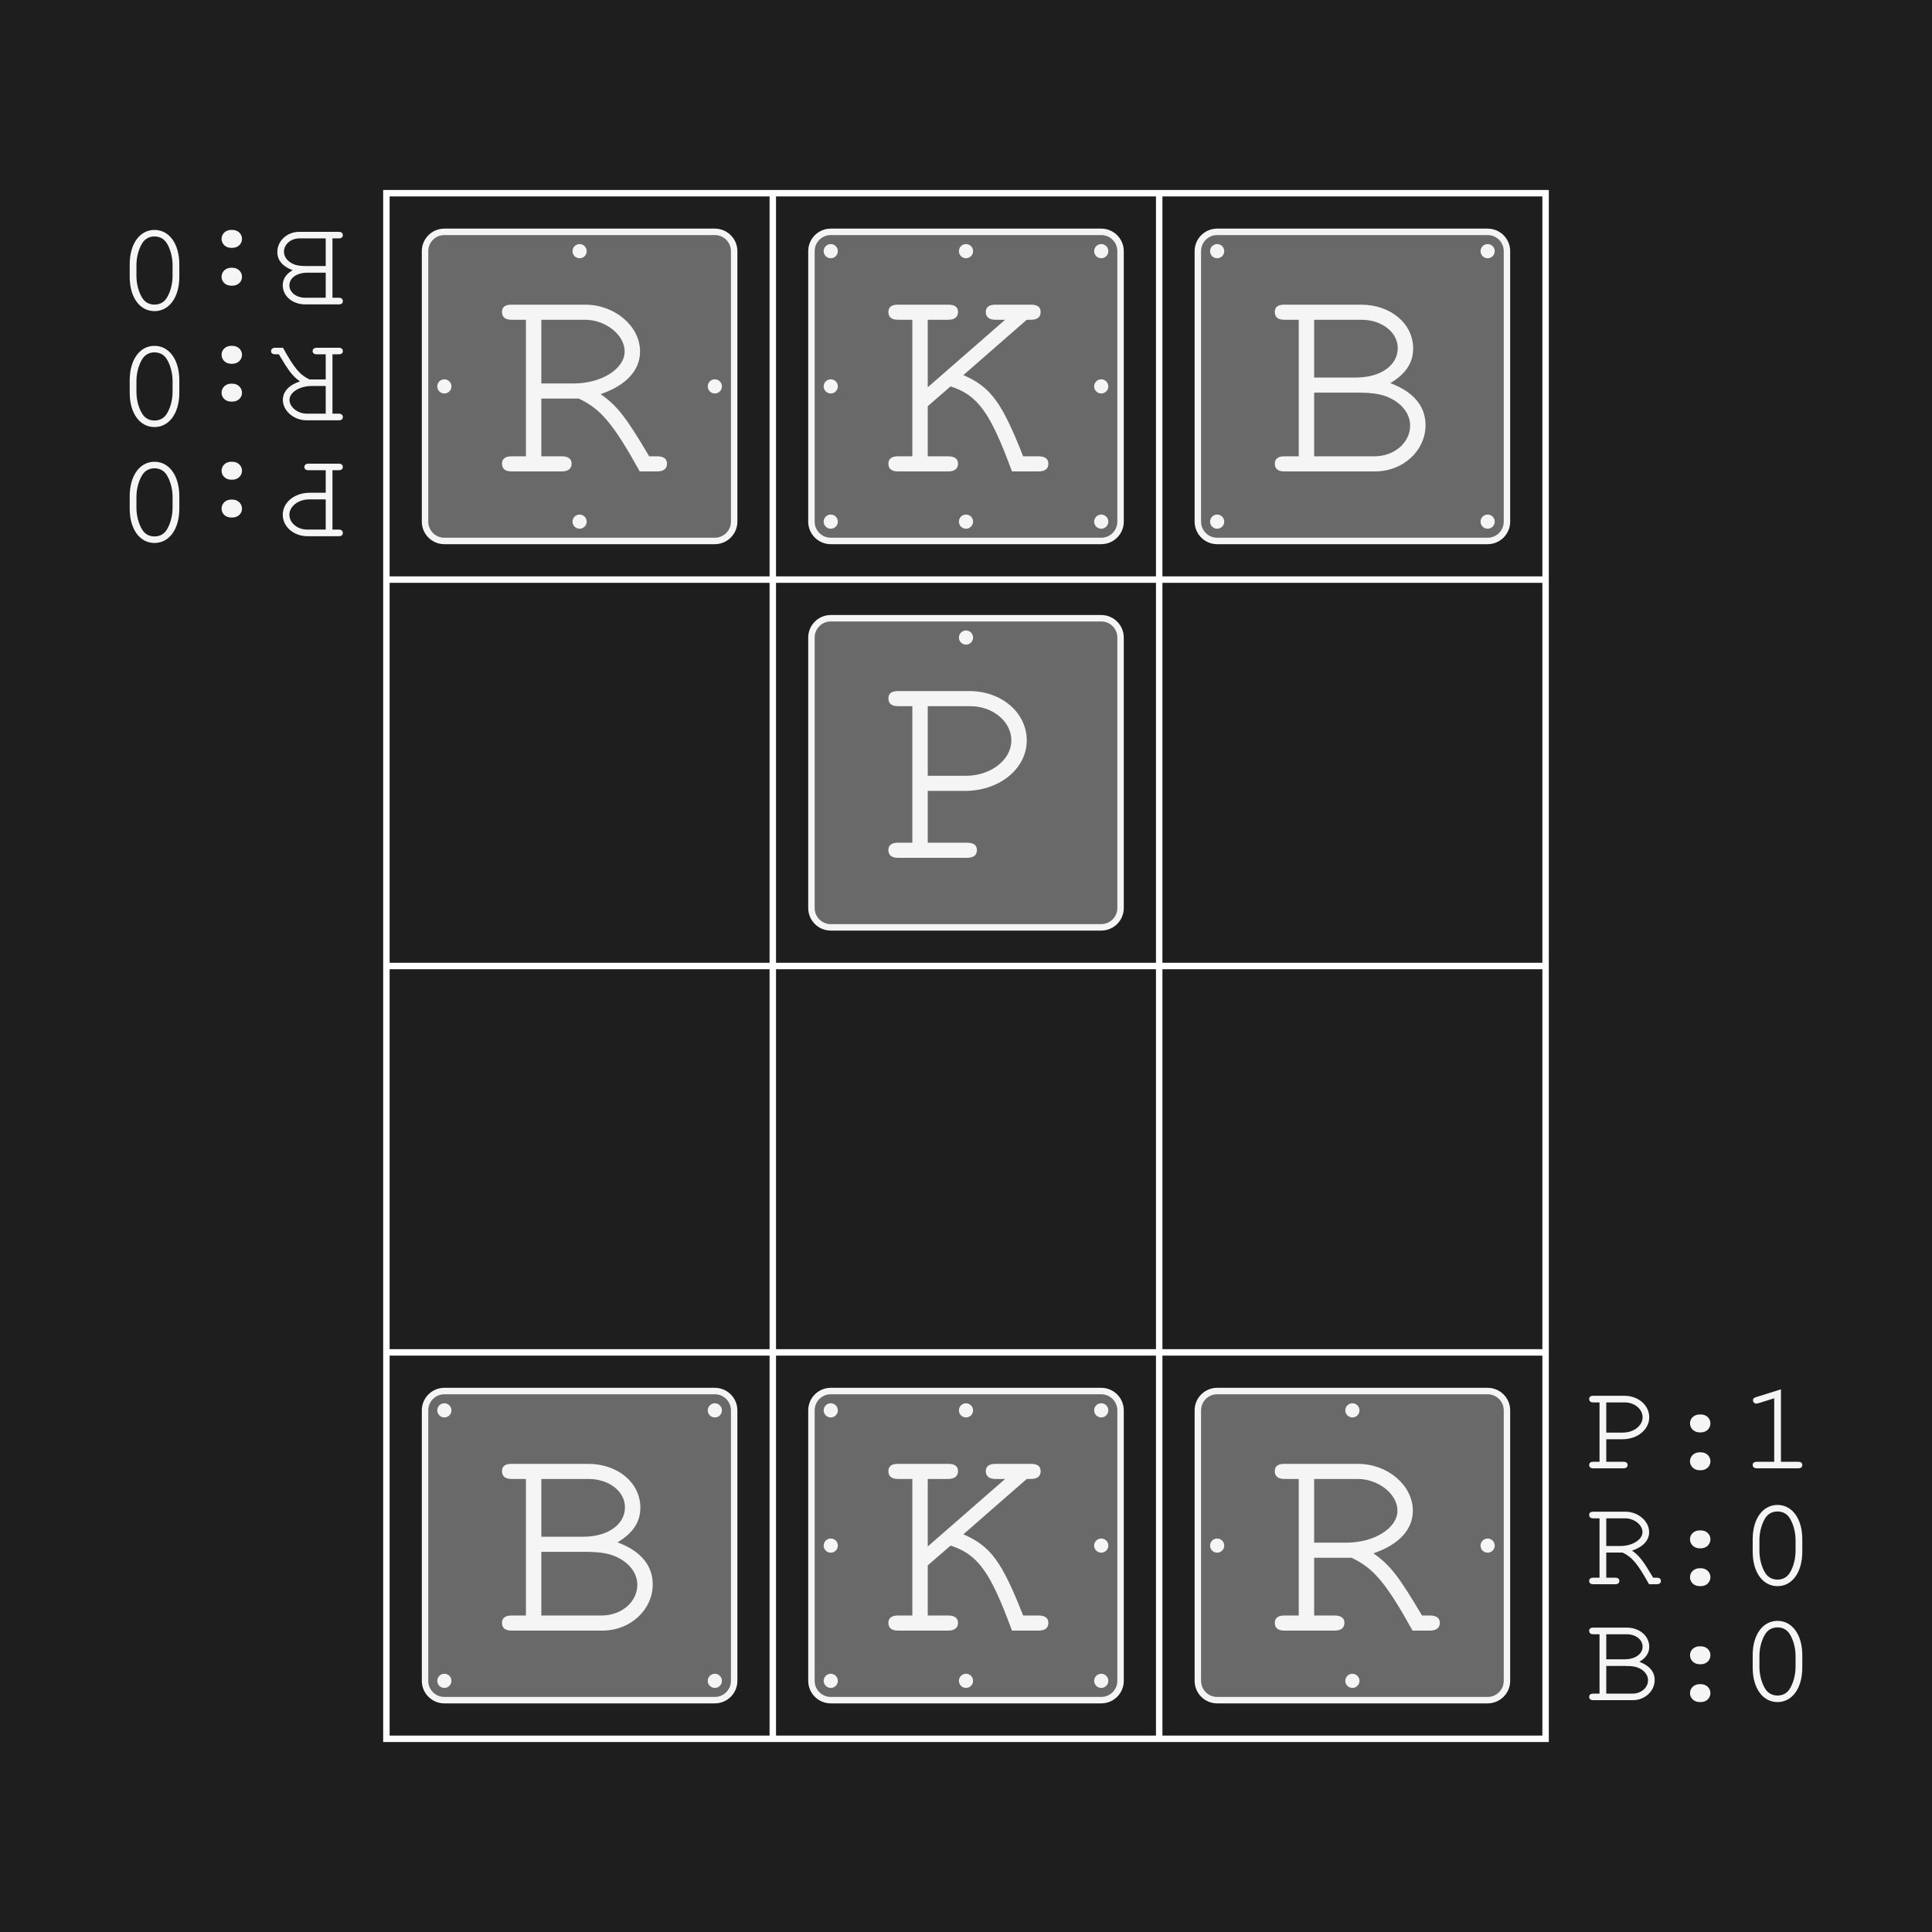
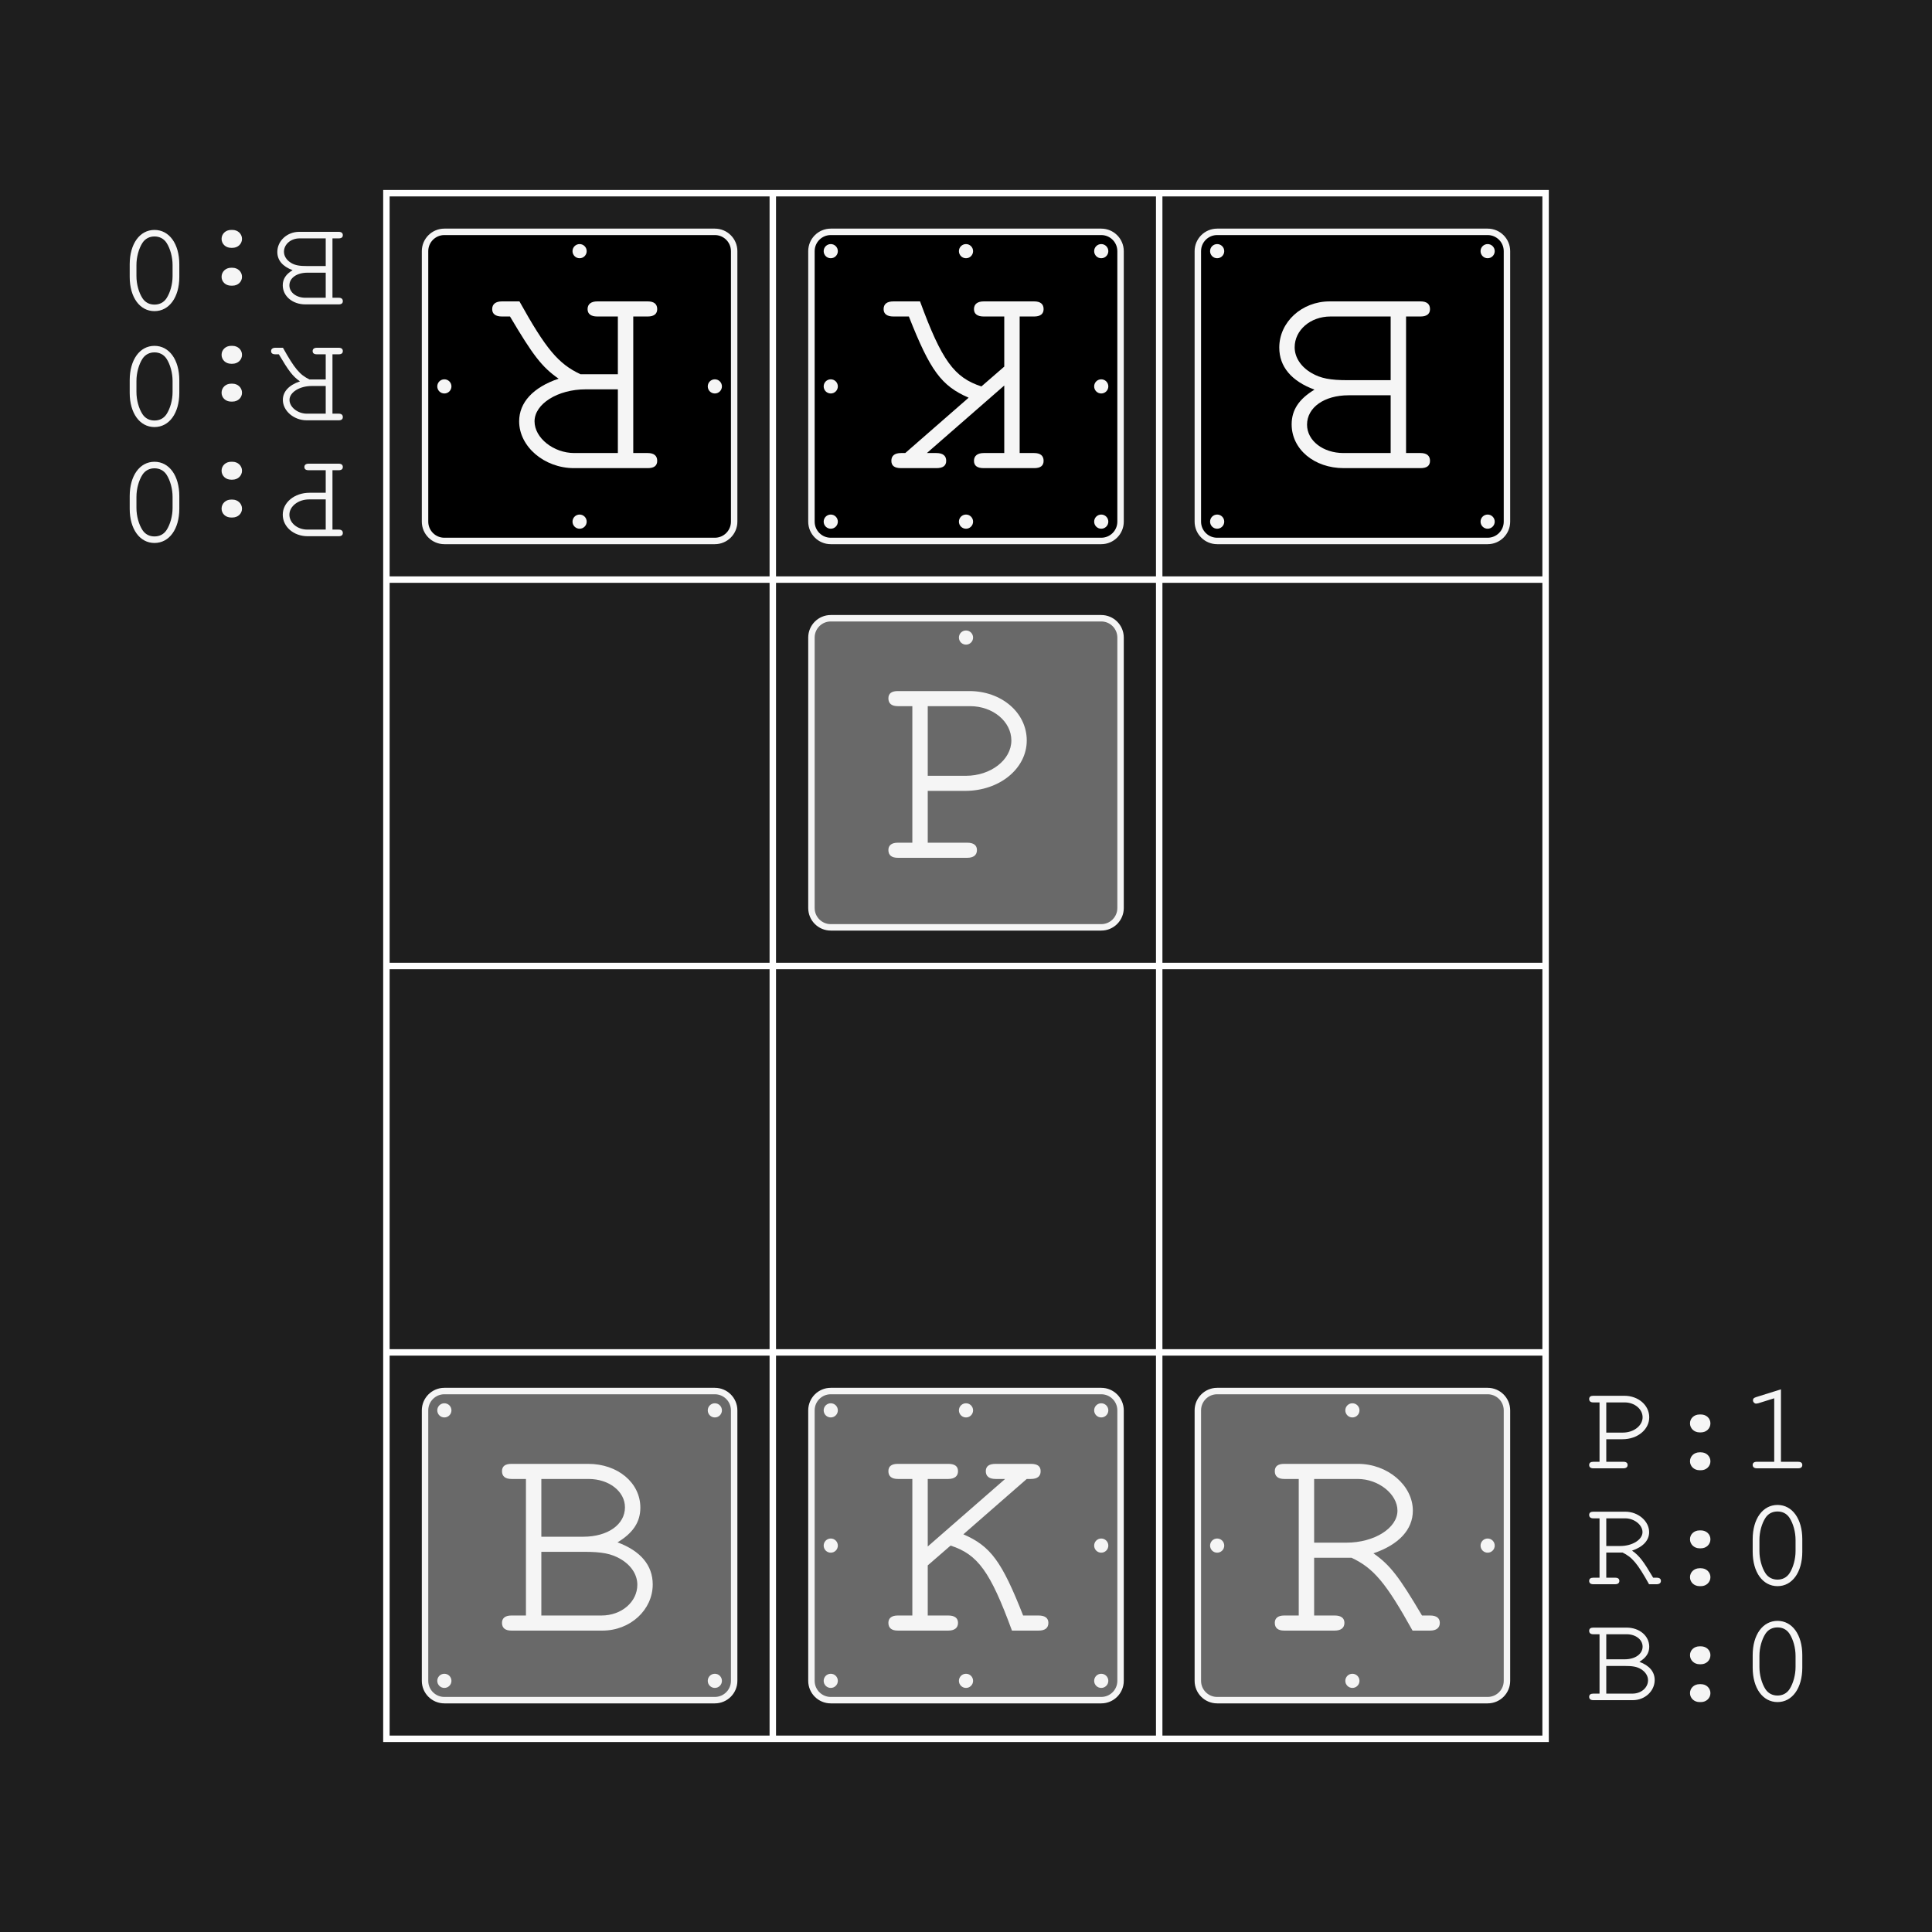
<svg xmlns="http://www.w3.org/2000/svg" baseProfile="full" height="300.0" version="1.1" width="300.0">
  <defs />
  <rect fill="#1e1e1e" height="300" width="300" x="0" y="0" />
  <g transform="scale(1.0)">
    <rect fill="#1e1e1e" height="300" width="300" x="0" y="0" />
    <g transform="translate(30.0,0) translate(30.0,30.0)">
      <g id="hlines" stroke="white">
        <line x1="0" x2="180" y1="60" y2="60" />
        <line x1="0" x2="180" y1="120" y2="120" />
        <line x1="0" x2="180" y1="180" y2="180" />
      </g>
      <g id="vline" stroke="white">
        <line x1="60" x2="60" y1="0" y2="240" />
        <line x1="120" x2="120" y1="0" y2="240" />
      </g>
      <rect fill="none" height="240" stroke="white" width="180" x="0" y="0" />
      <g>
-         <rect fill="dimgray" height="48.0" rx="3px" ry="3px" stroke="whitesmoke" width="48.0" x="126.0" y="6.0" />
-         <text fill="whitesmoke" font-family="Courier" font-size="46px" x="136.2" y="43.2">B</text>
-         <circle cx="171.0" cy="51.0" fill="whitesmoke" r="0.6" stroke="whitesmoke" />
-         <circle cx="129.0" cy="51.0" fill="whitesmoke" r="0.6" stroke="whitesmoke" />
-         <circle cx="129.0" cy="9" fill="whitesmoke" r="0.6" stroke="whitesmoke" />
-         <circle cx="171.0" cy="9" fill="whitesmoke" r="0.6" stroke="whitesmoke" />
        <rect fill="dimgray" height="48.0" rx="3px" ry="3px" stroke="whitesmoke" width="48.0" x="126.0" y="186.0" />
        <text fill="whitesmoke" font-family="Courier" font-size="46px" x="136.2" y="223.2">R</text>
        <circle cx="171.0" cy="210.0" fill="whitesmoke" r="0.6" stroke="whitesmoke" />
        <circle cx="150.0" cy="231.0" fill="whitesmoke" r="0.6" stroke="whitesmoke" />
        <circle cx="129.0" cy="210.0" fill="whitesmoke" r="0.6" stroke="whitesmoke" />
        <circle cx="150.0" cy="189.0" fill="whitesmoke" r="0.6" stroke="whitesmoke" />
-         <rect fill="dimgray" height="48.0" rx="3px" ry="3px" stroke="whitesmoke" width="48.0" x="66.0" y="6.0" />
-         <text fill="whitesmoke" font-family="Courier" font-size="46px" x="76.2" y="43.2">K</text>
-         <circle cx="111.0" cy="30.0" fill="whitesmoke" r="0.6" stroke="whitesmoke" />
-         <circle cx="90.0" cy="51.0" fill="whitesmoke" r="0.6" stroke="whitesmoke" />
-         <circle cx="69.0" cy="30.0" fill="whitesmoke" r="0.6" stroke="whitesmoke" />
-         <circle cx="90.0" cy="9" fill="whitesmoke" r="0.6" stroke="whitesmoke" />
-         <circle cx="111.0" cy="51.0" fill="whitesmoke" r="0.6" stroke="whitesmoke" />
-         <circle cx="69.0" cy="51.0" fill="whitesmoke" r="0.6" stroke="whitesmoke" />
-         <circle cx="69.0" cy="9" fill="whitesmoke" r="0.6" stroke="whitesmoke" />
-         <circle cx="111.0" cy="9" fill="whitesmoke" r="0.6" stroke="whitesmoke" />
        <rect fill="dimgray" height="48.0" rx="3px" ry="3px" stroke="whitesmoke" width="48.0" x="66.0" y="66.0" />
        <text fill="whitesmoke" font-family="Courier" font-size="46px" x="76.2" y="103.2">P</text>
        <circle cx="90.0" cy="69.0" fill="whitesmoke" r="0.6" stroke="whitesmoke" />
        <rect fill="dimgray" height="48.0" rx="3px" ry="3px" stroke="whitesmoke" width="48.0" x="66.0" y="186.0" />
        <text fill="whitesmoke" font-family="Courier" font-size="46px" x="76.2" y="223.2">K</text>
        <circle cx="111.0" cy="210.0" fill="whitesmoke" r="0.6" stroke="whitesmoke" />
        <circle cx="90.0" cy="231.0" fill="whitesmoke" r="0.6" stroke="whitesmoke" />
        <circle cx="69.0" cy="210.0" fill="whitesmoke" r="0.6" stroke="whitesmoke" />
        <circle cx="90.0" cy="189.0" fill="whitesmoke" r="0.6" stroke="whitesmoke" />
        <circle cx="111.0" cy="231.0" fill="whitesmoke" r="0.6" stroke="whitesmoke" />
        <circle cx="69.0" cy="231.0" fill="whitesmoke" r="0.6" stroke="whitesmoke" />
        <circle cx="69.0" cy="189.0" fill="whitesmoke" r="0.6" stroke="whitesmoke" />
        <circle cx="111.0" cy="189.0" fill="whitesmoke" r="0.6" stroke="whitesmoke" />
-         <rect fill="dimgray" height="48.0" rx="3px" ry="3px" stroke="whitesmoke" width="48.0" x="6.0" y="6.0" />
-         <text fill="whitesmoke" font-family="Courier" font-size="46px" x="16.2" y="43.2">R</text>
-         <circle cx="51.0" cy="30.0" fill="whitesmoke" r="0.6" stroke="whitesmoke" />
-         <circle cx="30.0" cy="51.0" fill="whitesmoke" r="0.6" stroke="whitesmoke" />
-         <circle cx="9" cy="30.0" fill="whitesmoke" r="0.6" stroke="whitesmoke" />
-         <circle cx="30.0" cy="9" fill="whitesmoke" r="0.6" stroke="whitesmoke" />
        <rect fill="dimgray" height="48.0" rx="3px" ry="3px" stroke="whitesmoke" width="48.0" x="6.0" y="186.0" />
        <text fill="whitesmoke" font-family="Courier" font-size="46px" x="16.2" y="223.2">B</text>
        <circle cx="51.0" cy="231.0" fill="whitesmoke" r="0.6" stroke="whitesmoke" />
        <circle cx="9" cy="231.0" fill="whitesmoke" r="0.6" stroke="whitesmoke" />
        <circle cx="9" cy="189.0" fill="whitesmoke" r="0.6" stroke="whitesmoke" />
        <circle cx="51.0" cy="189.0" fill="whitesmoke" r="0.6" stroke="whitesmoke" />
        <text fill="whitesmoke" font-family="Courier" font-size="20px" x="186.0" y="198.0">P:1</text>
        <text fill="whitesmoke" font-family="Courier" font-size="20px" x="186.0" y="216">R:0</text>
        <text fill="whitesmoke" font-family="Courier" font-size="20px" x="186.0" y="234.0">B:0</text>
      </g>
      <g transform="rotate(180,90.0,120.0)">
+         <rect fill="black" height="48.0" rx="3px" ry="3px" stroke="whitesmoke" width="48.0" x="6.0" y="186.0" />
+         <text fill="whitesmoke" font-family="Courier" font-size="46px" x="16.2" y="223.2">B</text>
+         <circle cx="51.0" cy="231.0" fill="whitesmoke" r="0.6" stroke="whitesmoke" />
+         <circle cx="9" cy="231.0" fill="whitesmoke" r="0.6" stroke="whitesmoke" />
+         <circle cx="9" cy="189.0" fill="whitesmoke" r="0.6" stroke="whitesmoke" />
+         <circle cx="51.0" cy="189.0" fill="whitesmoke" r="0.6" stroke="whitesmoke" />
+         <rect fill="black" height="48.0" rx="3px" ry="3px" stroke="whitesmoke" width="48.0" x="66.0" y="186.0" />
+         <text fill="whitesmoke" font-family="Courier" font-size="46px" x="76.2" y="223.2">K</text>
+         <circle cx="111.0" cy="210.0" fill="whitesmoke" r="0.6" stroke="whitesmoke" />
+         <circle cx="90.0" cy="231.0" fill="whitesmoke" r="0.6" stroke="whitesmoke" />
+         <circle cx="69.0" cy="210.0" fill="whitesmoke" r="0.6" stroke="whitesmoke" />
+         <circle cx="90.0" cy="189.0" fill="whitesmoke" r="0.6" stroke="whitesmoke" />
+         <circle cx="111.0" cy="231.0" fill="whitesmoke" r="0.6" stroke="whitesmoke" />
+         <circle cx="69.0" cy="231.0" fill="whitesmoke" r="0.6" stroke="whitesmoke" />
+         <circle cx="69.0" cy="189.0" fill="whitesmoke" r="0.6" stroke="whitesmoke" />
+         <circle cx="111.0" cy="189.0" fill="whitesmoke" r="0.6" stroke="whitesmoke" />
+         <rect fill="black" height="48.0" rx="3px" ry="3px" stroke="whitesmoke" width="48.0" x="126.0" y="186.0" />
+         <text fill="whitesmoke" font-family="Courier" font-size="46px" x="136.2" y="223.2">R</text>
+         <circle cx="171.0" cy="210.0" fill="whitesmoke" r="0.6" stroke="whitesmoke" />
+         <circle cx="150.0" cy="231.0" fill="whitesmoke" r="0.6" stroke="whitesmoke" />
+         <circle cx="129.0" cy="210.0" fill="whitesmoke" r="0.6" stroke="whitesmoke" />
+         <circle cx="150.0" cy="189.0" fill="whitesmoke" r="0.6" stroke="whitesmoke" />
        <text fill="whitesmoke" font-family="Courier" font-size="20px" x="186.0" y="198.0">P:0</text>
        <text fill="whitesmoke" font-family="Courier" font-size="20px" x="186.0" y="216">R:0</text>
        <text fill="whitesmoke" font-family="Courier" font-size="20px" x="186.0" y="234.0">B:0</text>
      </g>
    </g>
  </g>
</svg>
